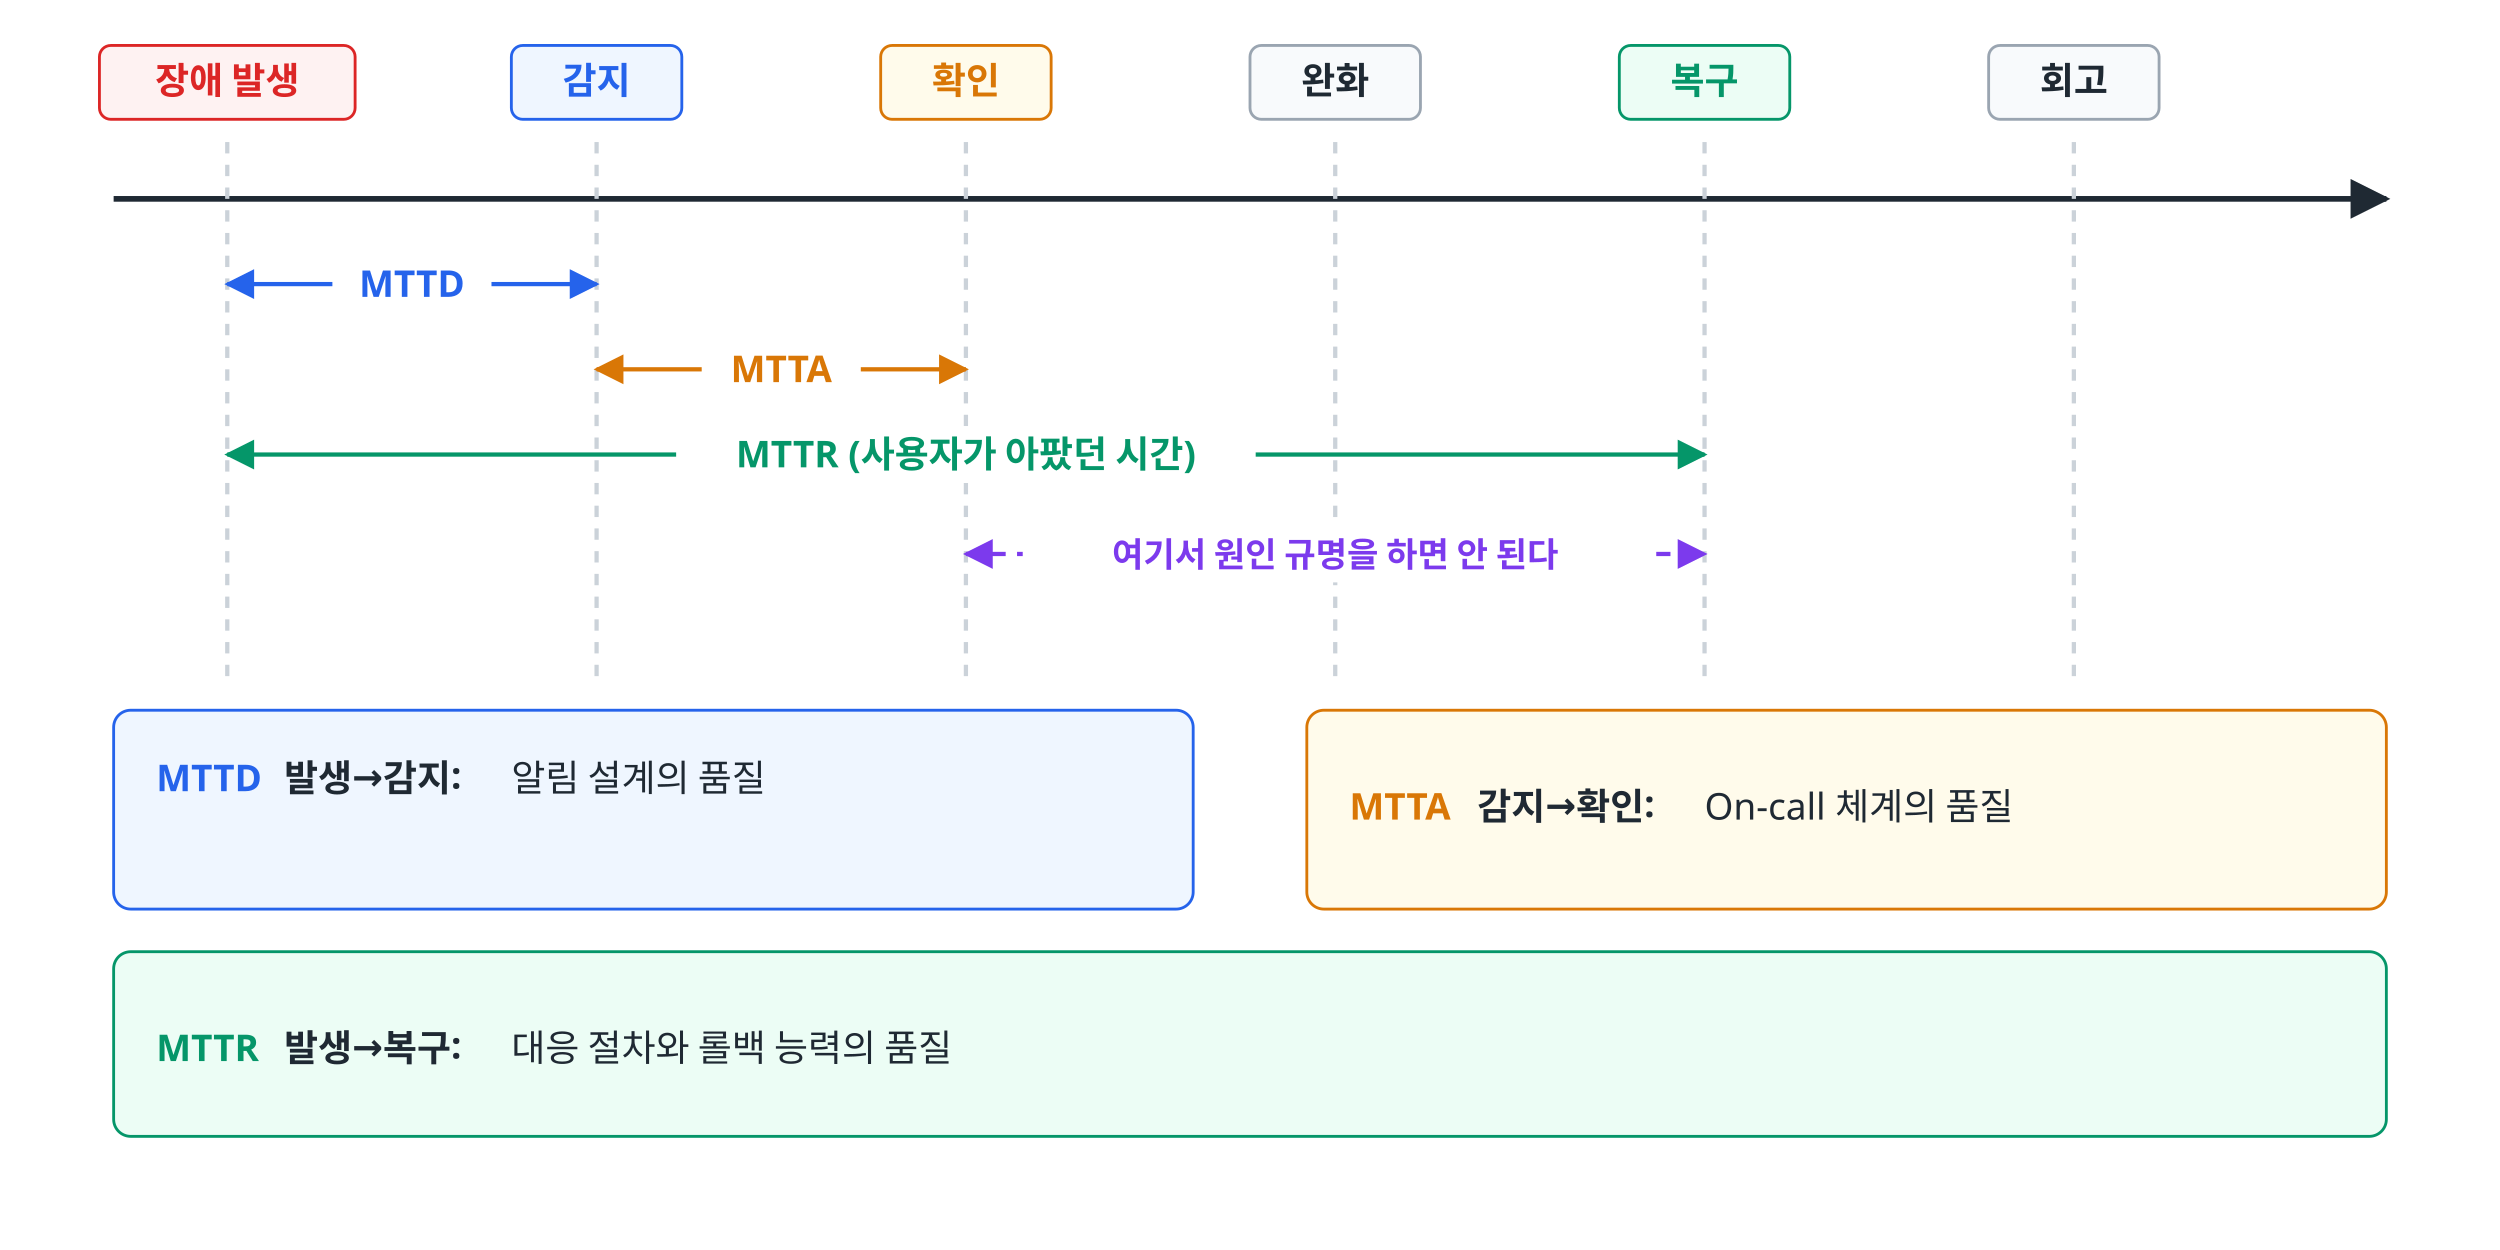
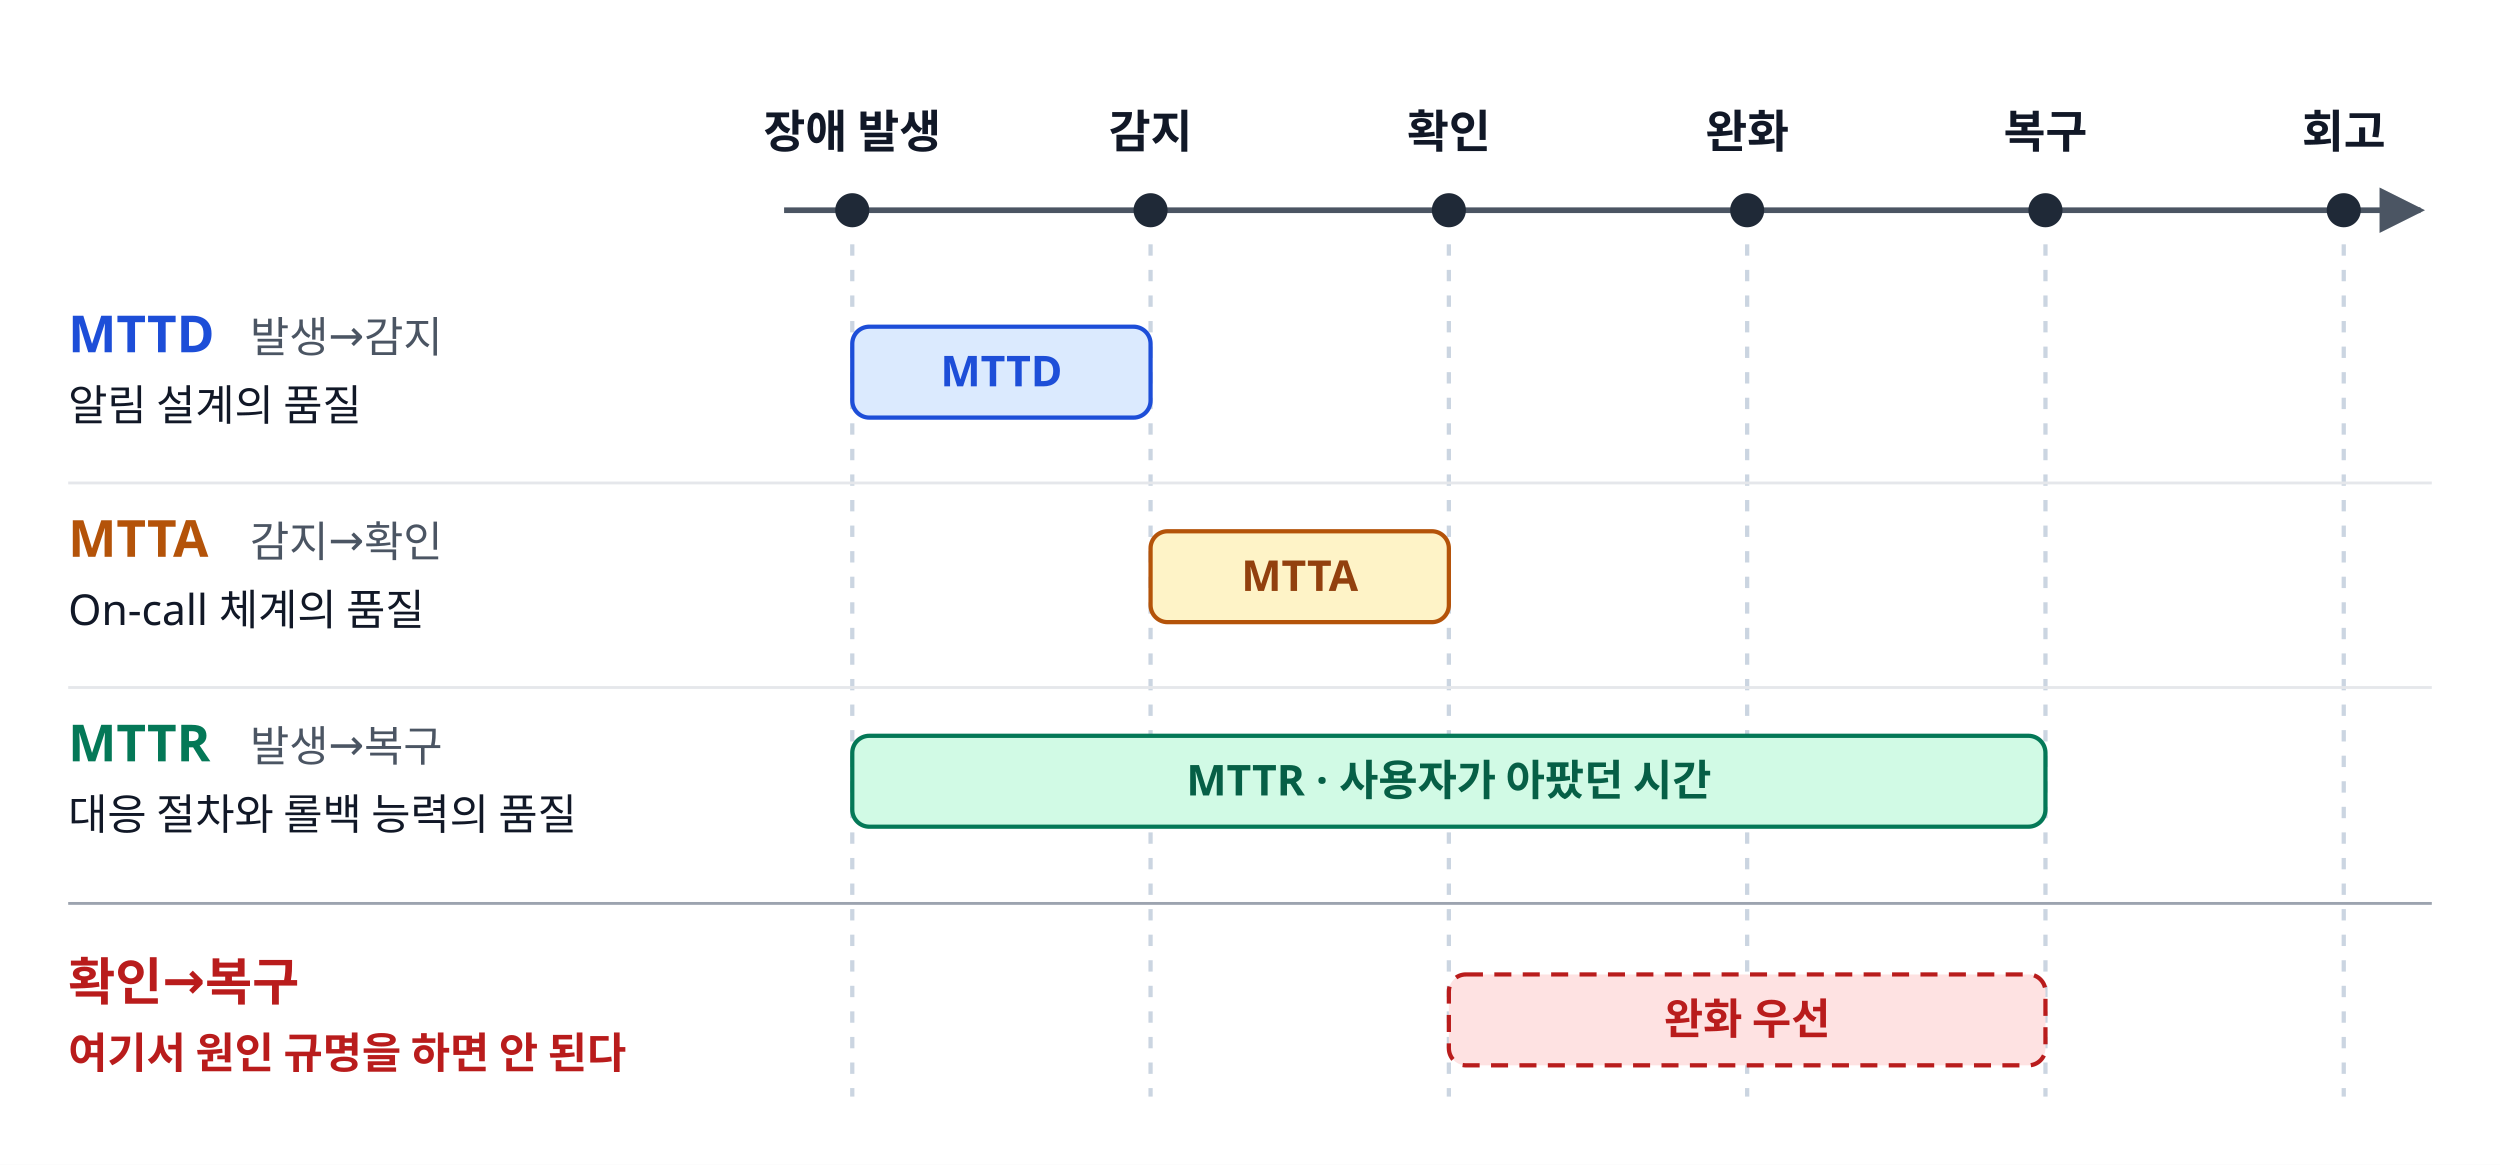
- <svg xmlns="http://www.w3.org/2000/svg" viewBox="0 0 880 440" width="880" height="440" font-family="'Malgun Gothic','Apple SD Gothic Neo','Noto Sans KR','Segoe UI',sans-serif" role="img" aria-labelledby="t d">
+ <svg xmlns="http://www.w3.org/2000/svg" viewBox="0 0 880 410" width="880" height="410" font-family="'Malgun Gothic','Apple SD Gothic Neo','Noto Sans KR','Segoe UI',sans-serif" role="img" aria-labelledby="t d">
+   <rect width="880" height="410" fill="#ffffff" />
  <defs>
-     <marker id="a-ink" viewBox="0 0 10 10" refX="9" refY="5" markerWidth="7" markerHeight="7" orient="auto-start-reverse">
-       <path d="M0,0 L10,5 L0,10 z" fill="#1f2933" />
-     </marker>
-     <marker id="a-blue" viewBox="0 0 10 10" refX="9" refY="5" markerWidth="7" markerHeight="7" orient="auto-start-reverse">
-       <path d="M0,0 L10,5 L0,10 z" fill="#2563eb" />
-     </marker>
-     <marker id="a-orange" viewBox="0 0 10 10" refX="9" refY="5" markerWidth="7" markerHeight="7" orient="auto-start-reverse">
-       <path d="M0,0 L10,5 L0,10 z" fill="#d97706" />
-     </marker>
-     <marker id="a-green" viewBox="0 0 10 10" refX="9" refY="5" markerWidth="7" markerHeight="7" orient="auto-start-reverse">
-       <path d="M0,0 L10,5 L0,10 z" fill="#059669" />
-     </marker>
-     <marker id="a-purple" viewBox="0 0 10 10" refX="9" refY="5" markerWidth="7" markerHeight="7" orient="auto-start-reverse">
-       <path d="M0,0 L10,5 L0,10 z" fill="#7c3aed" />
+     <marker id="arr" viewBox="0 0 10 10" refX="9" refY="5" markerWidth="8" markerHeight="8" orient="auto">
+       <path d="M0,0 L10,5 L0,10 z" fill="#4b5563" />
    </marker>
  </defs>
-   <rect width="880" height="440" fill="#ffffff" />
-   <path d="M 40,70 L 840,70" stroke="#1f2933" stroke-width="2" marker-end="url(#a-ink)" />
-   <line x1="80" y1="50" x2="80" y2="240" stroke="#cbd2d9" stroke-width="1.5" stroke-dasharray="4 4" />
-   <rect x="35" y="16" width="90" height="26" rx="4" fill="#fef2f2" stroke="#dc2626" stroke-width="1" />
-   <text x="80" y="33" font-size="13" font-weight="bold" fill="#dc2626" text-anchor="middle">장애 발생</text>
-   <line x1="210" y1="50" x2="210" y2="240" stroke="#cbd2d9" stroke-width="1.5" stroke-dasharray="4 4" />
-   <rect x="180" y="16" width="60" height="26" rx="4" fill="#eff6ff" stroke="#2563eb" stroke-width="1" />
-   <text x="210" y="33" font-size="13" font-weight="bold" fill="#2563eb" text-anchor="middle">감지</text>
-   <line x1="340" y1="50" x2="340" y2="240" stroke="#cbd2d9" stroke-width="1.5" stroke-dasharray="4 4" />
-   <rect x="310" y="16" width="60" height="26" rx="4" fill="#fffbeb" stroke="#d97706" stroke-width="1" />
-   <text x="340" y="33" font-size="13" font-weight="bold" fill="#d97706" text-anchor="middle">확인</text>
-   <line x1="470" y1="50" x2="470" y2="240" stroke="#cbd2d9" stroke-width="1.5" stroke-dasharray="4 4" />
-   <rect x="440" y="16" width="60" height="26" rx="4" fill="#f8fafc" stroke="#9aa5b1" stroke-width="1" />
-   <text x="470" y="33" font-size="13" font-weight="bold" fill="#1f2933" text-anchor="middle">완화</text>
-   <line x1="600" y1="50" x2="600" y2="240" stroke="#cbd2d9" stroke-width="1.5" stroke-dasharray="4 4" />
-   <rect x="570" y="16" width="60" height="26" rx="4" fill="#ecfdf5" stroke="#059669" stroke-width="1" />
-   <text x="600" y="33" font-size="13" font-weight="bold" fill="#059669" text-anchor="middle">복구</text>
-   <line x1="730" y1="50" x2="730" y2="240" stroke="#cbd2d9" stroke-width="1.5" stroke-dasharray="4 4" />
-   <rect x="700" y="16" width="60" height="26" rx="4" fill="#f8fafc" stroke="#9aa5b1" stroke-width="1" />
-   <text x="730" y="33" font-size="13" font-weight="bold" fill="#1f2933" text-anchor="middle">회고</text>
-   <path d="M 80,100 L 210,100" stroke="#2563eb" stroke-width="1.5" fill="none" marker-start="url(#a-blue)" marker-end="url(#a-blue)" />
-   <rect x="117" y="90" width="56" height="20" fill="#ffffff" />
-   <text x="145" y="104.5" font-size="13" font-weight="bold" fill="#2563eb" text-anchor="middle">MTTD</text>
-   <path d="M 210,130 L 340,130" stroke="#d97706" stroke-width="1.5" fill="none" marker-start="url(#a-orange)" marker-end="url(#a-orange)" />
-   <rect x="247" y="120" width="56" height="20" fill="#ffffff" />
-   <text x="275" y="134.5" font-size="13" font-weight="bold" fill="#d97706" text-anchor="middle">MTTA</text>
-   <path d="M 80,160 L 600,160" stroke="#059669" stroke-width="1.5" fill="none" marker-start="url(#a-green)" marker-end="url(#a-green)" />
-   <rect x="238" y="150" width="204" height="20" fill="#ffffff" />
-   <text x="340" y="164.5" font-size="13" font-weight="bold" fill="#059669" text-anchor="middle">MTTR (사용자가 아팠던 시간)</text>
-   <path d="M 340,195 L 600,195" stroke="#7c3aed" stroke-width="1.5" stroke-dasharray="5 4" fill="none" marker-start="url(#a-purple)" marker-end="url(#a-purple)" />
-   <rect x="360" y="185" width="220" height="20" fill="#ffffff" />
-   <text x="470" y="199.5" font-size="12" font-weight="bold" fill="#7c3aed" text-anchor="middle">여기서 원인 규명을 하면 안 된다</text>
-   <rect x="40" y="250" width="380" height="70" rx="6" fill="#eff6ff" stroke="#2563eb" stroke-width="1" />
-   <text x="55" y="278.5" font-size="13" font-weight="bold" fill="#2563eb">MTTD</text>
-   <text x="100" y="278.5" font-size="13" font-weight="bold" fill="#1f2933">발생→감지:</text>
-   <text x="180" y="278.5" font-size="13" fill="#1f2933">알림 설계의 품질</text>
-   <rect x="460" y="250" width="380" height="70" rx="6" fill="#fffbeb" stroke="#d97706" stroke-width="1" />
-   <text x="475" y="288.5" font-size="13" font-weight="bold" fill="#d97706">MTTA</text>
-   <text x="520" y="288.5" font-size="13" font-weight="bold" fill="#1f2933">감지→확인:</text>
-   <text x="600" y="288.5" font-size="13" fill="#1f2933">On-call 체계의 품질</text>
-   <rect x="40" y="335" width="800" height="65" rx="6" fill="#ecfdf5" stroke="#059669" stroke-width="1" />
-   <text x="55" y="373.5" font-size="13" font-weight="bold" fill="#059669">MTTR</text>
-   <text x="100" y="373.5" font-size="13" font-weight="bold" fill="#1f2933">발생→복구:</text>
-   <text x="180" y="373.5" font-size="13" fill="#1f2933">대응 절차와 롤백 능력의 품질</text>
+   <g font-size="16" font-weight="bold" fill="#111827" text-anchor="middle">
+     <text x="300" y="52">장애 발생</text>
+     <text x="405" y="52">감지</text>
+     <text x="510" y="52">확인</text>
+     <text x="615" y="52">완화</text>
+     <text x="720" y="52">복구</text>
+     <text x="825" y="52">회고</text>
+   </g>
+   <g stroke="#cbd5e1" stroke-width="1.5" stroke-dasharray="4 5">
+     <line x1="300" y1="86" x2="300" y2="386" />
+     <line x1="405" y1="86" x2="405" y2="386" />
+     <line x1="510" y1="86" x2="510" y2="386" />
+     <line x1="615" y1="86" x2="615" y2="386" />
+     <line x1="720" y1="86" x2="720" y2="386" />
+     <line x1="825" y1="86" x2="825" y2="386" />
+   </g>
+   <line x1="276" y1="74" x2="852" y2="74" stroke="#4b5563" stroke-width="2" marker-end="url(#arr)" />
+   <g fill="#1f2937">
+     <circle cx="300" cy="74" r="6" />
+     <circle cx="405" cy="74" r="6" />
+     <circle cx="510" cy="74" r="6" />
+     <circle cx="615" cy="74" r="6" />
+     <circle cx="720" cy="74" r="6" />
+     <circle cx="825" cy="74" r="6" />
+   </g>
+   <g stroke="#e5e7eb" stroke-width="1">
+     <line x1="24" y1="170" x2="856" y2="170" />
+     <line x1="24" y1="242" x2="856" y2="242" />
+   </g>
+   <line x1="24" y1="318" x2="856" y2="318" stroke="#9ca3af" stroke-width="1" />
+   <text x="24" y="124" font-size="18" font-weight="bold" fill="#1d4ed8">MTTD</text>
+   <text x="88" y="124" font-size="15" fill="#4b5563">발생→감지</text>
+   <text x="24" y="148" font-size="15" fill="#111827">알림 설계의 품질</text>
+   <rect x="300" y="115" width="105" height="32" rx="6" fill="#dbeafe" stroke="#1d4ed8" stroke-width="1.5" />
+   <text x="352.5" y="136" font-size="15" font-weight="bold" fill="#1d4ed8" text-anchor="middle">MTTD</text>
+   <text x="24" y="196" font-size="18" font-weight="bold" fill="#b45309">MTTA</text>
+   <text x="88" y="196" font-size="15" fill="#4b5563">감지→확인</text>
+   <text x="24" y="220" font-size="15" fill="#111827">On-call 체계의 품질</text>
+   <rect x="405" y="187" width="105" height="32" rx="6" fill="#fef3c7" stroke="#b45309" stroke-width="1.5" />
+   <text x="457.5" y="208" font-size="15" font-weight="bold" fill="#92400e" text-anchor="middle">MTTA</text>
+   <text x="24" y="268" font-size="18" font-weight="bold" fill="#047857">MTTR</text>
+   <text x="88" y="268" font-size="15" fill="#4b5563">발생→복구</text>
+   <text x="24" y="292" font-size="15" fill="#111827">대응 절차와 롤백 능력의 품질</text>
+   <rect x="300" y="259" width="420" height="32" rx="6" fill="#d1fae5" stroke="#047857" stroke-width="1.5" />
+   <text x="510" y="280" font-size="15" font-weight="bold" fill="#065f46" text-anchor="middle">MTTR · 사용자가 아팠던 시간</text>
+   <text x="24" y="352" font-size="18" font-weight="bold" fill="#b91c1c">확인→복구</text>
+   <text x="24" y="376" font-size="15" font-weight="bold" fill="#b91c1c">여기서 원인 규명을 하면 안 된다</text>
+   <rect x="510" y="343" width="210" height="32" rx="6" fill="#fee2e2" stroke="#b91c1c" stroke-width="1.5" stroke-dasharray="6 4" />
+   <text x="615" y="364" font-size="15" font-weight="bold" fill="#b91c1c" text-anchor="middle">완화 우선</text>
</svg>
